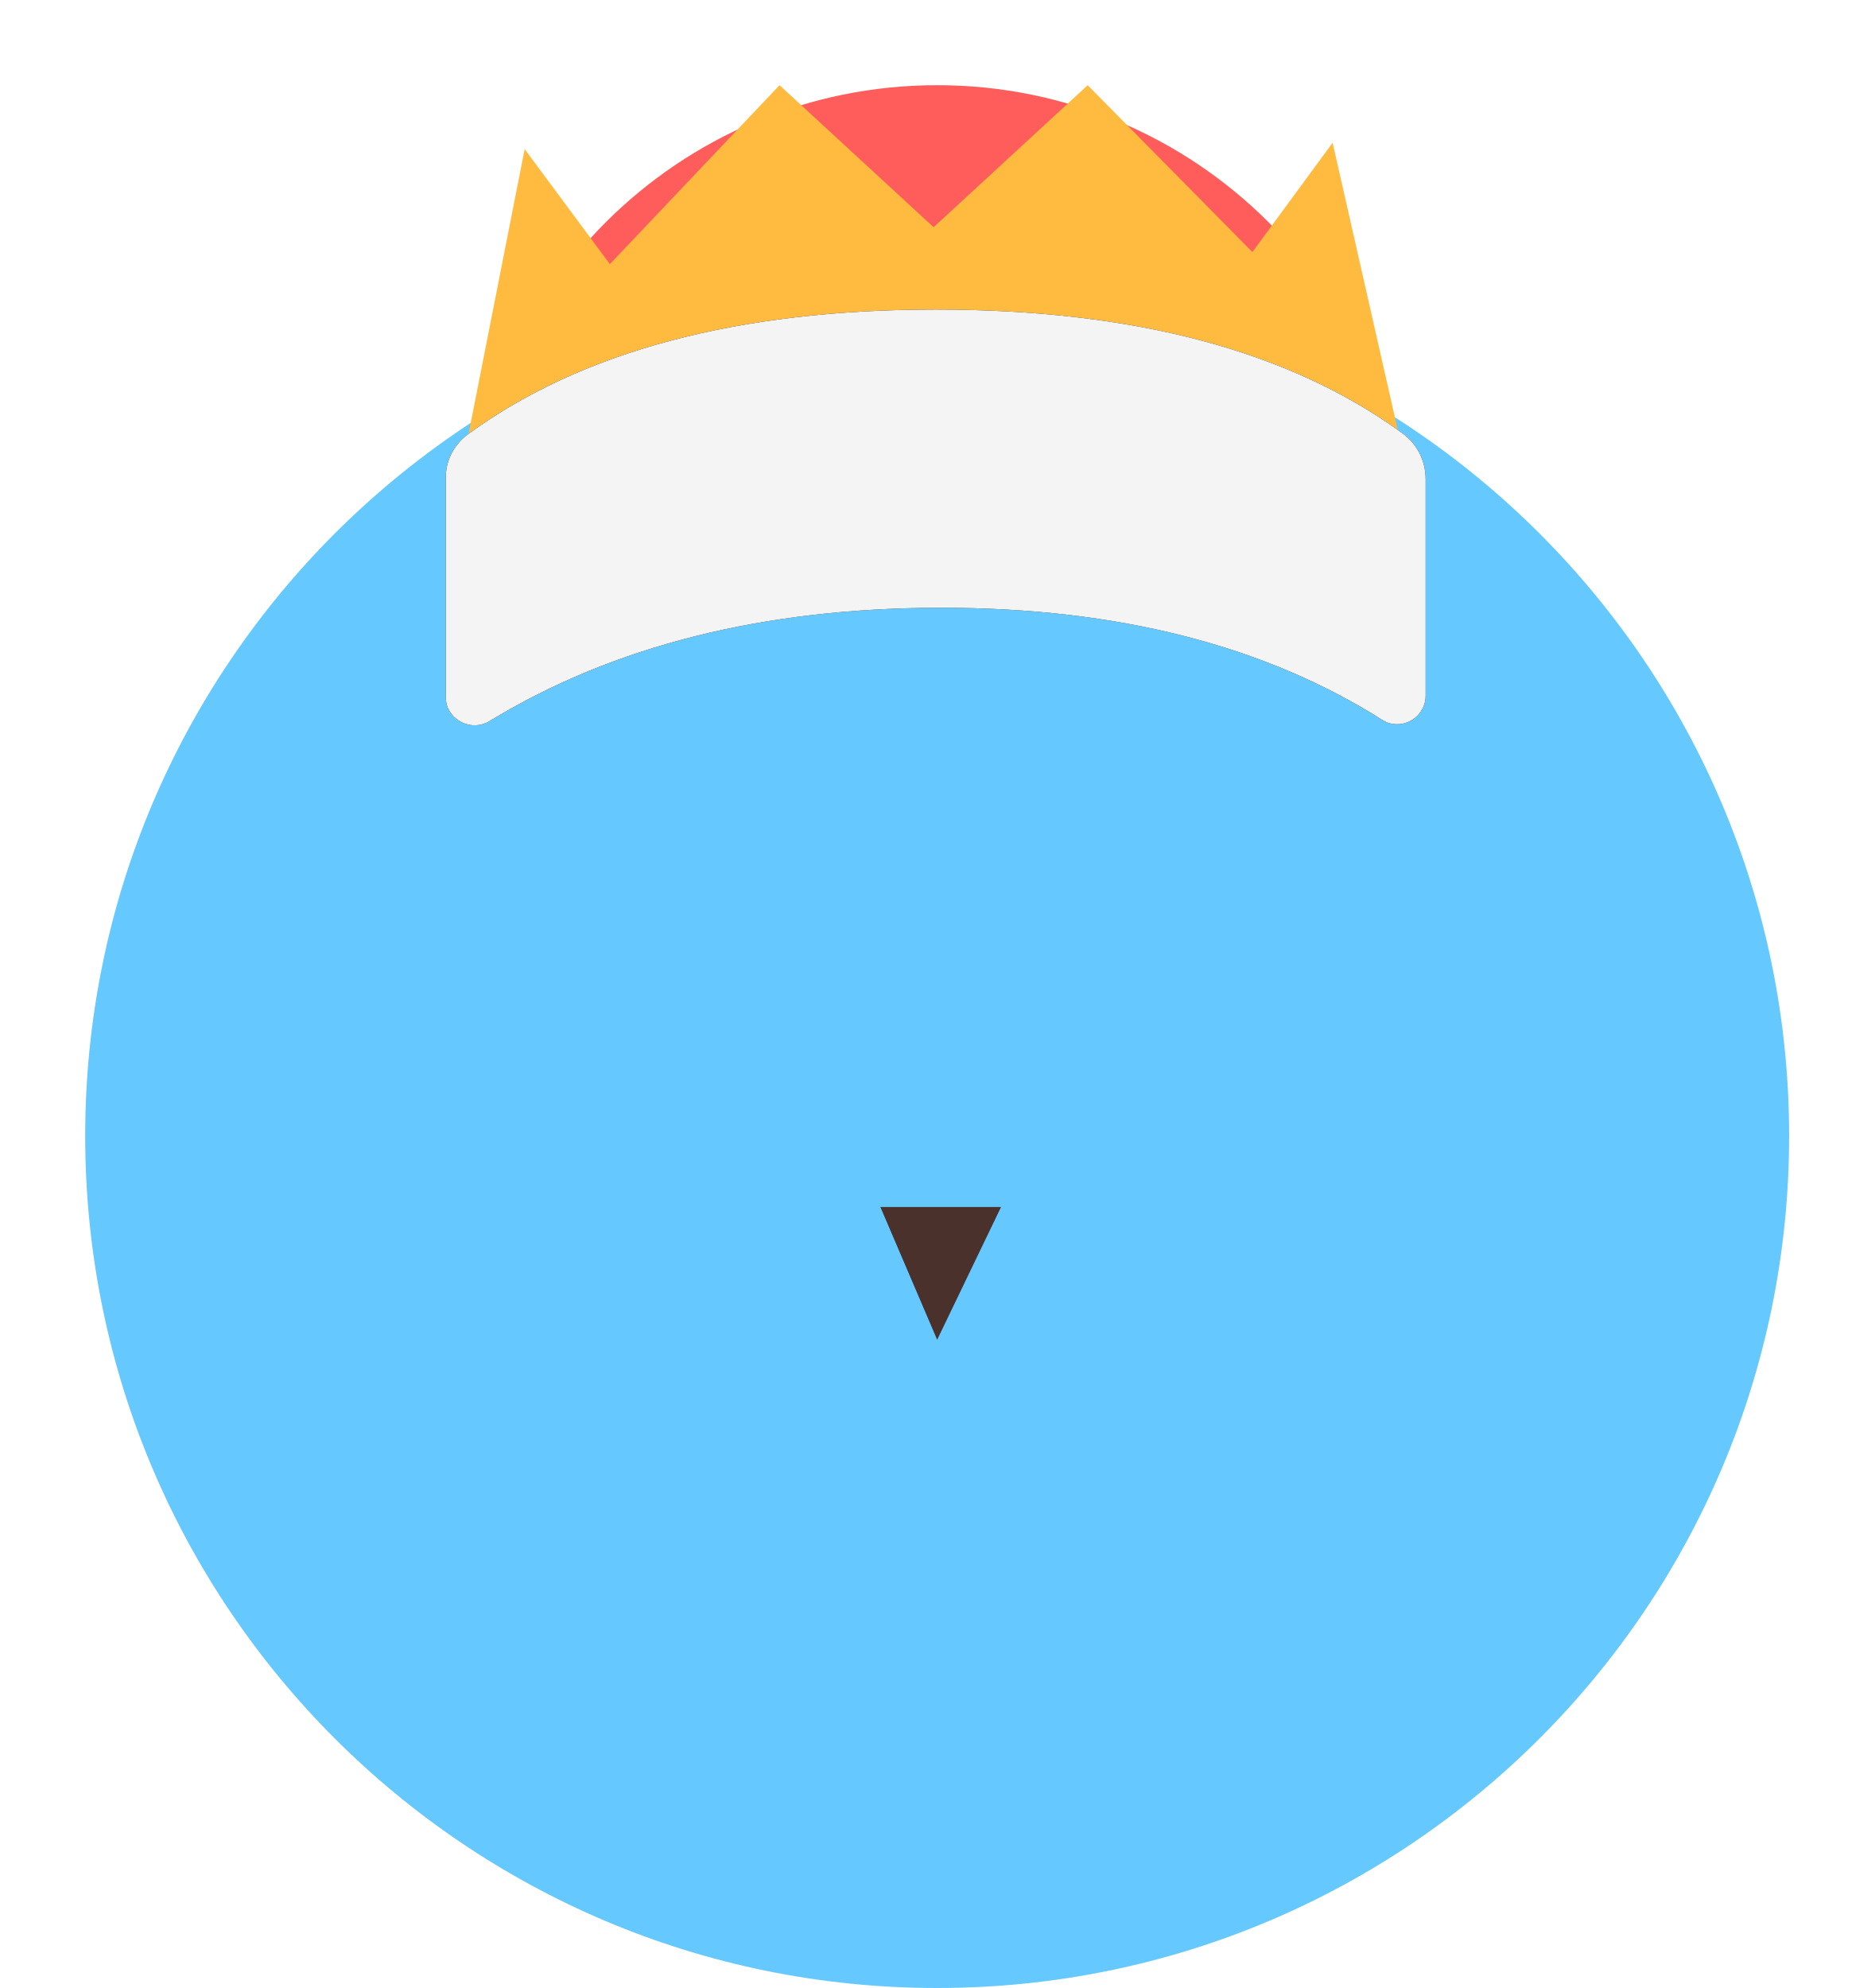
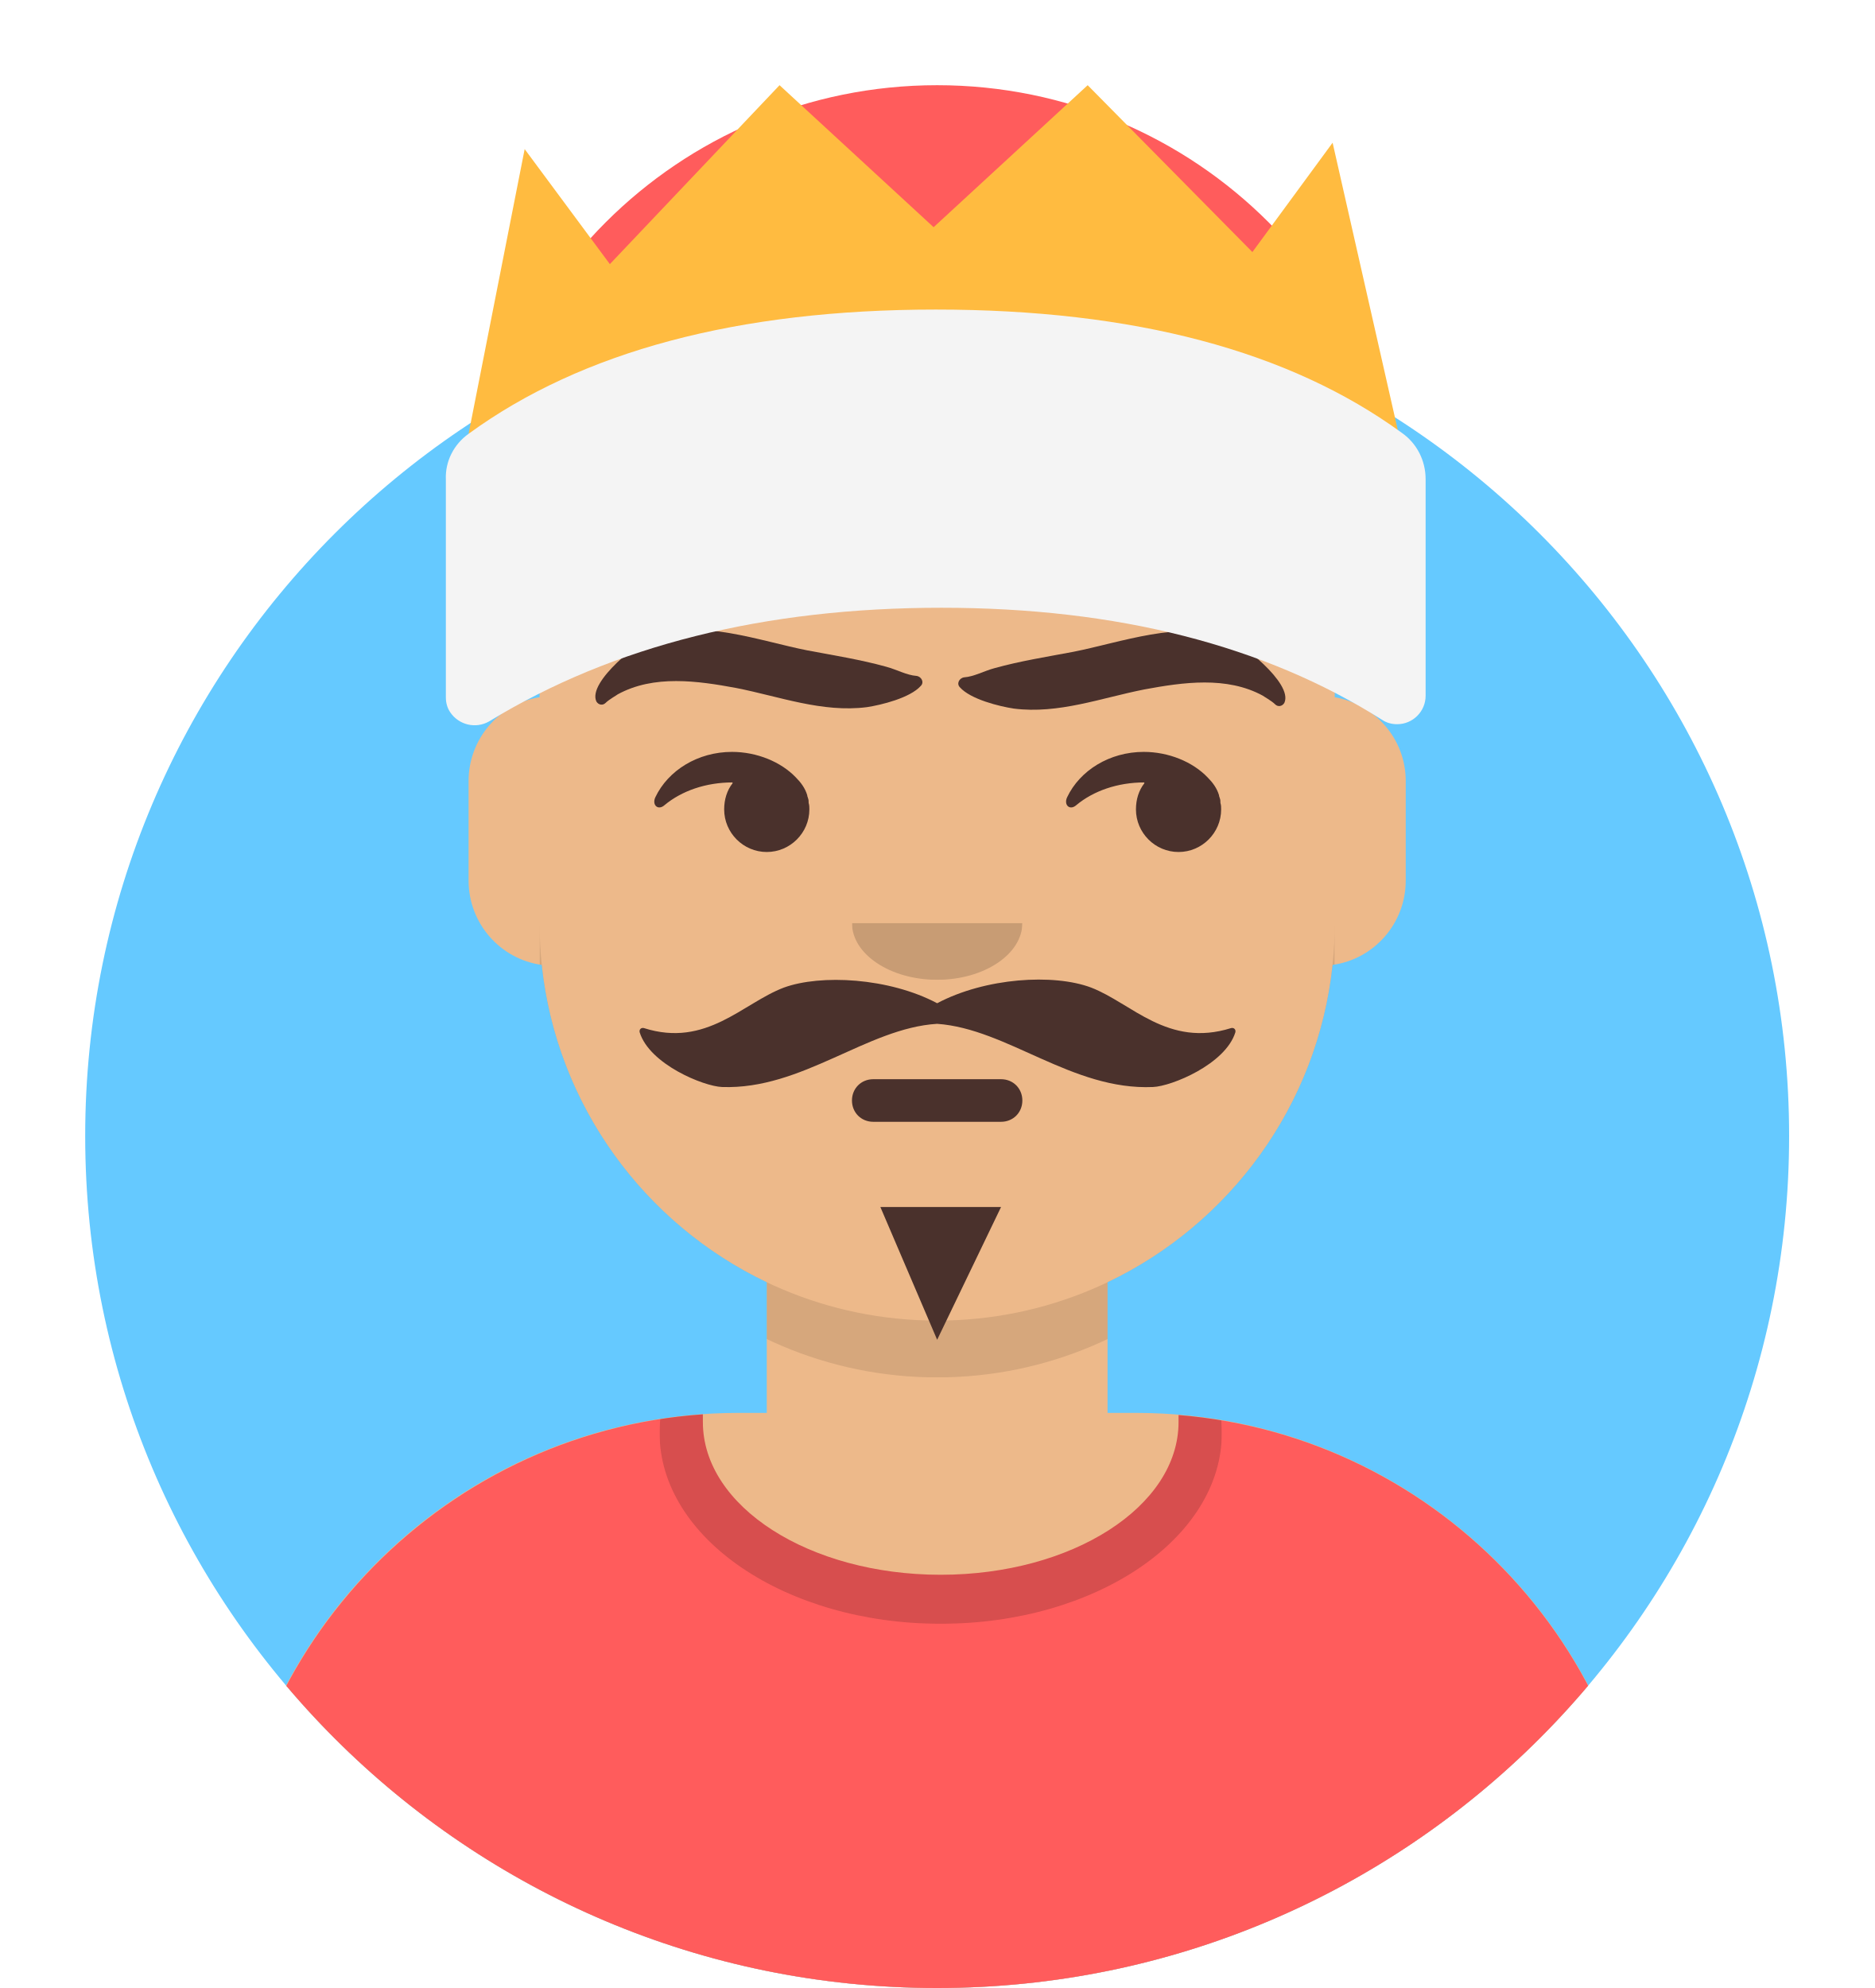
- <svg xmlns="http://www.w3.org/2000/svg" xmlns:xlink="http://www.w3.org/1999/xlink" version="1.1" id="Layer_1" x="0px" y="0px" viewBox="0 0 264 280" style="enable-background:new 0 0 264 280;" xml:space="preserve">
-   <style type="text/css">
- 	.st0{fill-rule:evenodd;clip-rule:evenodd;fill:#65C9FF;}
- 	.st1{clip-path:url(#react-path-1_00000070088854059680419060000014759569596379336870_);}
- 	.st2{fill-rule:evenodd;clip-rule:evenodd;fill:#EDB98A;}
- 	
- 		.st3{clip-path:url(#react-path-3_00000137812238701024745400000009240876162040089743_);fill-rule:evenodd;clip-rule:evenodd;fill-opacity:0.1;}
- 	
- 		.st4{clip-path:url(#react-path-1_00000070088854059680419060000014759569596379336870_);fill-rule:evenodd;clip-rule:evenodd;fill:#FF5C5C;}
- 	.st5{fill-rule:evenodd;clip-rule:evenodd;fill:#4A312C;}
- 	.st6{fill-rule:evenodd;clip-rule:evenodd;fill-opacity:0.16;}
- 	.st7{filter:url(#Adobe_OpacityMaskFilter);}
- 	
- 		.st8{clip-path:url(#react-path-7_00000015343223434620322450000015578059979880081588_);mask:url(#SVGID_1_);fill-rule:evenodd;clip-rule:evenodd;fill-opacity:0.16;}
- 	.st9{fill-rule:evenodd;clip-rule:evenodd;fill:#FF5C5C;}
- 	.st10{fill-rule:evenodd;clip-rule:evenodd;fill:#FFBB40;}
- 	.st11{fill-rule:evenodd;clip-rule:evenodd;}
- 	.st12{fill-rule:evenodd;clip-rule:evenodd;fill:#F4F4F4;}
- </style>
-   <g id="Layer_1_00000021084280378036201440000005349563712519461769_">
-     <circle id="react-path-1_00000030449633091472124920000008048434395927760316_" class="st0" cx="132" cy="160" r="120" />
-     <g id="Avataaar">
-       <defs>
-         <circle id="react-path-1_00000068650536300707191270000007303078665971673769_" cx="132" cy="160" r="120" />
-       </defs>
-       <clipPath id="react-path-1_00000166661297313202072860000002975924366545876877_">
-         <use xlink:href="#react_x002D_path_x002D_1_00000068650536300707191270000007303078665971673769_" style="overflow:visible;" />
-       </clipPath>
-       <g id="Body" transform="translate(32, 36)" style="clip-path:url(#react-path-1_00000166661297313202072860000002975924366545876877_);">
-         <path id="react-path-3_00000111899197039600407120000005319769680500514973_" class="st2" d="M124,144.6V163h4l0,0     c39.8,0,72,32.2,72,72v9H0v-9c0-39.8,32.2-72,72-72l0,0h4v-18.4c-17.2-8.2-29.6-24.9-31.7-44.7C38.5,99.1,34,94.1,34,88V74     c0-5.9,4.3-10.9,10-11.8V56l0,0c0-30.9,25.1-56,56-56l0,0l0,0c30.9,0,56,25.1,56,56v6.2c5.7,1,10,5.9,10,11.8v14     c0,6.1-4.5,11.1-10.3,11.9C153.6,119.7,141.2,136.4,124,144.6z" />
-         <g>
-           <defs>
-             <path id="react-path-3_00000047036805949086622840000011025403393118437039_" d="M124,144.6V163h4l0,0c39.8,0,72,32.2,72,72v9       H0v-9c0-39.8,32.2-72,72-72l0,0h4v-18.4c-17.2-8.2-29.6-24.9-31.7-44.7C38.5,99.1,34,94.1,34,88V74c0-5.9,4.3-10.9,10-11.8V56       l0,0c0-30.9,25.1-56,56-56l0,0l0,0c30.9,0,56,25.1,56,56v6.2c5.7,1,10,5.9,10,11.8v14c0,6.1-4.5,11.1-10.3,11.9       C153.6,119.7,141.2,136.4,124,144.6z" />
-           </defs>
-           <clipPath id="react-path-3_00000023998099638833008160000013772654518770476973_">
-             <use xlink:href="#react_x002D_path_x002D_3_00000047036805949086622840000011025403393118437039_" style="overflow:visible;" />
-           </clipPath>
-           <path id="Neck-Shadow" style="clip-path:url(#react-path-3_00000023998099638833008160000013772654518770476973_);fill-rule:evenodd;clip-rule:evenodd;fill-opacity:0.1;" d="      M156,79v23c0,30.9-25.1,56-56,56s-56-25.1-56-56V79v15c0,30.9,25.1,56,56,56s56-25.1,56-56V79z" />
+ <svg xmlns="http://www.w3.org/2000/svg" version="1.1" id="svg9816" viewBox="0 0 352 373.333">
+   <defs id="defs9820">
+     <clipPath clipPathUnits="userSpaceOnUse" id="clipPath9832">
+       <path d="M 0,280 H 264 V 0 H 0 Z" id="path9830" />
+     </clipPath>
+     <clipPath clipPathUnits="userSpaceOnUse" id="clipPath9844">
+       <path d="M 104.662,236.872 C 87.566,227.279 76,208.976 76,188 v 0 -6.2 C 70.3,180.9 66,175.9 66,170 v 0 -14 c 0,-6.1 4.5,-11.1 10.3,-11.9 v 0 C 78.4,124.3 90.8,107.6 108,99.4 v 0 V 81 h -4 C 76.341,81 52.353,65.449 40.292,42.604 v 0 C 62.304,16.546 95.219,0 132,0 v 0 c 36.782,0 69.697,16.546 91.709,42.604 v 0 C 211.647,65.449 187.659,81 160,81 v 0 h -4 v 18.4 c 17.2,8.2 29.6,24.9 31.7,44.7 v 0 c 5.8,0.8 10.3,5.8 10.3,11.9 v 0 14 c 0,5.9 -4.3,10.8 -10,11.8 v 0 6.2 c 0,20.976 -11.567,39.279 -28.663,48.872 v 0 C 150.556,238.919 141.405,240 132,240 v 0 c -9.404,0 -18.556,-1.082 -27.338,-3.128" id="path9842" />
+     </clipPath>
+     <clipPath clipPathUnits="userSpaceOnUse" id="clipPath9856">
+       <path d="M 76,165 H 188 V 86 H 76 Z" id="path9854" />
+     </clipPath>
+     <clipPath clipPathUnits="userSpaceOnUse" id="clipPath9872">
+       <path d="M 12,120 C 12,53.726 65.726,0 132,0 v 0 c 66.275,0 120,53.726 120,120 v 0 c 0,66.274 -53.725,120 -120,120 v 0 C 65.726,240 12,186.274 12,120" id="path9870" />
+     </clipPath>
+     <clipPath clipPathUnits="userSpaceOnUse" id="clipPath9884">
+       <path d="M 0,280 H 264 V 0 H 0 Z" id="path9882" />
+     </clipPath>
+     <clipPath clipPathUnits="userSpaceOnUse" id="clipPath9900">
+       <path d="m 120,150 h 24 v -8 h -24 z" id="path9898" />
+     </clipPath>
+     <clipPath clipPathUnits="userSpaceOnUse" id="clipPath9936">
+       <path d="M 32,8.9 V 0 h 200 v 8.9 c 0,37.8 -29,68.8 -66,71.8 v 0 -1 C 166,67.8 151,58.2 132.5,58.2 v 0 C 114,58.2 99,67.8 99,79.7 v 0 1.1 C 61.6,78.2 32,47 32,8.9" id="path9934" />
+     </clipPath>
+     <clipPath clipPathUnits="userSpaceOnUse" id="clipPath9944">
+       <path d="m 92.9,105.1 h 79.2 V 51.3 H 92.9 Z" id="path9942" />
+     </clipPath>
+     <clipPath clipPathUnits="userSpaceOnUse" id="clipPath9960">
+       <path d="M 0,280 H 264 V 0 H 0 Z" id="path9958" />
+     </clipPath>
+   </defs>
+   <g id="g9824" transform="matrix(1.333333,0,0,-1.333333,0,373.3333)">
+     <g id="g9826">
+       <g id="g9828" clip-path="url(#clipPath9832)">
+         <g id="g9834" transform="translate(132,240)">
+           <path d="m 0,0 c 66.274,0 120,-53.726 120,-120 0,-66.274 -53.726,-120 -120,-120 -66.274,0 -120,53.726 -120,120 0,66.274 53.726,120 120,120" style="fill:#65c9ff;fill-opacity:1;fill-rule:evenodd;stroke:none" id="path9836" />
        </g>
      </g>
-       <path id="react-path-7_00000050635056364151238460000011333164061065811888_" style="clip-path:url(#react-path-1_00000166661297313202072860000002975924366545876877_);fill-rule:evenodd;clip-rule:evenodd;fill:#FF5C5C;" d="    M166,199.3c37,3,66,34,66,71.8v8.9H32v-8.9c0-38.1,29.6-69.3,67-71.9c0,0.4,0,0.7,0,1.1c0,11.9,15,21.5,33.5,21.5    s33.5-9.6,33.5-21.5C166,200,166,199.6,166,199.3z" />
-       <g id="Face" transform="translate(76, 82)" style="clip-path:url(#react-path-1_00000166661297313202072860000002975924366545876877_);">
-         <g id="Mouth_x2F_Serious" transform="translate(2, 52)">
-           <path id="Why-so-serious_x3F_" class="st5" d="M45,18h18c1.7,0,3,1.3,3,3l0,0c0,1.7-1.3,3-3,3H45c-1.7,0-3-1.3-3-3l0,0      C42,19.3,43.3,18,45,18z" />
+     </g>
+     <g id="g9838">
+       <g id="g9840" clip-path="url(#clipPath9844)">
+         <g id="g9846" transform="translate(156,99.4)">
+           <path d="m 0,0 v -18.4 h 4 c 39.8,0 72,-32.2 72,-72 v -9 h -200 v 9 c 0,39.8 32.2,72 72,72 h 4 V 0 C -65.2,8.2 -77.6,24.9 -79.7,44.7 -85.5,45.5 -90,50.5 -90,56.6 v 14 c 0,5.9 4.3,10.9 10,11.8 v 6.2 c 0,30.9 25.1,56 56,56 30.9,0 56,-25.1 56,-56 v -6.2 c 5.7,-1 10,-5.9 10,-11.8 v -14 C 42,50.5 37.5,45.5 31.7,44.7 29.6,24.9 17.2,8.2 0,0" style="fill:#edb98a;fill-opacity:1;fill-rule:evenodd;stroke:none" id="path9848" />
        </g>
-         <g id="Nose_x2F_Default" transform="translate(28, 40)">
-           <path id="Nose" class="st6" d="M16,8c0,4.4,5.4,8,12,8l0,0c6.6,0,12-3.6,12-8" />
-         </g>
-         <g id="Eyes_x2F_Side-_xD83D__xDE12_" transform="translate(0, 8)">
-           <path id="Eye" class="st5" d="M27.2,20.3c-0.8,1-1.2,2.3-1.2,3.7c0,3.3,2.7,6,6,6s6-2.7,6-6c0-0.3,0-0.6-0.1-0.9      c0-0.2,0-0.5-0.1-0.7c0-0.1-0.1-0.2-0.1-0.4c-0.3-1-0.9-1.8-1.6-2.5c-2.1-2.2-5.5-3.6-9-3.6c-4.8,0-9,2.6-10.8,6.4      c-0.5,1.1,0.4,1.9,1.3,1.1c2.4-2,5.8-3.2,9.6-3.2C27.1,20.3,27.2,20.3,27.2,20.3z" />
-           <path id="Eye_00000103962431891992080740000007534821115147332273_" class="st5" d="M85.2,20.3c-0.8,1-1.2,2.3-1.2,3.7      c0,3.3,2.7,6,6,6s6-2.7,6-6c0-0.3,0-0.6-0.1-0.9c0-0.2,0-0.5-0.1-0.7c0-0.1-0.1-0.2-0.1-0.4c-0.3-1-0.9-1.8-1.6-2.5      c-2.1-2.2-5.5-3.6-9-3.6c-4.8,0-9,2.6-10.8,6.4c-0.5,1.1,0.4,1.9,1.3,1.1c2.4-2,5.8-3.2,9.6-3.2C85.1,20.3,85.2,20.3,85.2,20.3z      " />
-         </g>
-         <g id="Eyebrow_x2F_Natural_x2F_Unibrow-Natural">
-           <path id="Frida_00000016052152843077798260000011840195463634557323_" class="st5" d="M57.9,13L57.9,13 M97,7.8      c-6.6-2.5-15.2,0.7-21.8,2c-3.7,0.7-7.5,1.3-11.1,2.3c-1.5,0.4-2.9,1.2-4.3,1.3c-0.7,0.1-1.1,0.9-0.6,1.4c1.5,1.7,5.6,2.7,7.6,3      c6.3,0.8,12.3-1.5,18.4-2.7c5.4-1,11.6-1.9,16.7,0.9c0.1,0.1,1.2,0.7,1.7,1.2c0.4,0.4,1,0.3,1.3-0.2C106.2,14.2,98.5,8.4,97,7.8      z" />
-           <path id="Frida" class="st5" d="M55,12.8L55,12.8 M15.9,7.6c6.6-2.5,15.2,0.7,21.8,2c3.7,0.7,7.5,1.3,11.1,2.3      c1.5,0.4,2.9,1.2,4.3,1.3c0.7,0.1,1.1,0.9,0.6,1.4c-1.5,1.7-5.6,2.7-7.6,3c-6.3,0.8-12.3-1.5-18.4-2.7c-5.4-1-11.6-1.9-16.7,0.9      c-0.1,0.1-1.2,0.7-1.7,1.2c-0.4,0.4-1,0.3-1.3-0.2C6.7,14,14.4,8.1,15.9,7.6z" />
-         </g>
-         <g id="Moustache-U-a-Question">
-           <path id="react-path-68_00000155119286806385670220000002157076506274621117_" class="st5" d="M56,59.3      c-6.8-3.6-16.4-4.1-21.6-2.2c-5.8,2.2-10.9,8.5-19.7,5.7c-0.4-0.1-0.7,0.2-0.6,0.6c1.4,4.5,9,7.6,11.6,7.7      C37,71.5,46.1,62.8,56,62.2c9.9,0.7,19,9.4,30.4,8.9C89,71,96.6,67.9,98,63.4c0.1-0.4-0.2-0.7-0.6-0.6c-8.9,2.8-14-3.5-19.7-5.7      C72.4,55.1,62.8,55.7,56,59.3z" />
+         <g id="g9850">
+           <g id="g9852" />
+           <g id="g9864">
+             <g clip-path="url(#clipPath9856)" opacity="0.1" id="g9862">
+               <g transform="translate(188,165)" id="g9860">
+                 <path d="m 0,0 v -23 c 0,-30.9 -25.1,-56 -56,-56 -30.9,0 -56,25.1 -56,56 V 0 -15 c 0,-30.9 25.1,-56 56,-56 30.9,0 56,25.1 56,56 z" style="fill:#000000;fill-opacity:1;fill-rule:evenodd;stroke:none" id="path9858" />
+               </g>
+             </g>
+           </g>
        </g>
      </g>
-       <g style="clip-path:url(#react-path-1_00000166661297313202072860000002975924366545876877_);">
-         <defs>
-           <path id="react-path-7_00000158743487626223274450000016284403898021075601_" d="M166,199.3c37,3,66,34,66,71.8v8.9H32v-8.9      c0-38.1,29.6-69.3,67-71.9c0,0.4,0,0.7,0,1.1c0,11.9,15,21.5,33.5,21.5s33.5-9.6,33.5-21.5C166,200,166,199.6,166,199.3z" />
-         </defs>
-         <clipPath id="react-path-7_00000170243123220527985040000018079747679195645315_">
-           <use xlink:href="#react_x002D_path_x002D_7_00000158743487626223274450000016284403898021075601_" style="overflow:visible;" />
-         </clipPath>
-         <defs>
-           <filter id="Adobe_OpacityMaskFilter" filterUnits="userSpaceOnUse" x="92.9" y="174.9" width="79.2" height="53.8">
-             <feFlood style="flood-color:white;flood-opacity:1" result="back" />
-             <feBlend in="SourceGraphic" in2="back" mode="normal" />
-           </filter>
-         </defs>
-         <mask maskUnits="userSpaceOnUse" x="92.9" y="174.9" width="79.2" height="53.8" id="SVGID_1_">
-           <g class="st7">
- 				</g>
-         </mask>
-         <ellipse style="clip-path:url(#react-path-7_00000170243123220527985040000018079747679195645315_);mask:url(#SVGID_1_);fill-rule:evenodd;clip-rule:evenodd;fill-opacity:0.16;" cx="132.5" cy="201.8" rx="39.6" ry="26.9" />
+     </g>
+     <g id="g9866">
+       <g id="g9868" clip-path="url(#clipPath9872)">
+         <g id="g9874" transform="translate(166,80.7)">
+           <path d="m 0,0 c 37,-3 66,-34 66,-71.8 v -8.9 h -200 v 8.9 c 0,38.1 29.6,69.3 67,71.9 V -1 c 0,-11.9 15,-21.5 33.5,-21.5 C -15,-22.5 0,-12.9 0,-1 Z" style="fill:#ff5c5c;fill-opacity:1;fill-rule:evenodd;stroke:none" id="path9876" />
+         </g>
+       </g>
+     </g>
+     <g id="g9878">
+       <g id="g9880" clip-path="url(#clipPath9884)">
+         <g id="g9886" transform="translate(124,110)">
+           <path d="M 0,0 8,-18.7 17,0" style="fill:#4a312c;fill-opacity:1;fill-rule:evenodd;stroke:none" id="path9888" />
+         </g>
+         <g id="g9890" transform="translate(123,128)">
+           <path d="m 0,0 h 18 c 1.7,0 3,-1.3 3,-3 0,-1.7 -1.3,-3 -3,-3 H 0 c -1.7,0 -3,1.3 -3,3 0,1.7 1.3,3 3,3" style="fill:#4a312c;fill-opacity:1;fill-rule:evenodd;stroke:none" id="path9892" />
+         </g>
+         <g id="g9894">
+           <g id="g9896" />
+           <g id="g9908">
+             <g clip-path="url(#clipPath9900)" opacity="0.16" id="g9906">
+               <g transform="translate(120,150)" id="g9904">
+                 <path d="m 0,0 c 0,-4.4 5.4,-8 12,-8 6.6,0 12,3.6 12,8" style="fill:#000000;fill-opacity:1;fill-rule:evenodd;stroke:none" id="path9902" />
+               </g>
+             </g>
+           </g>
+         </g>
+         <g id="g9910" transform="translate(103.2,169.7)">
+           <path d="m 0,0 c -0.8,-1 -1.2,-2.3 -1.2,-3.7 0,-3.3 2.7,-6 6,-6 3.3,0 6,2.7 6,6 0,0.3 0,0.6 -0.1,0.9 0,0.2 0,0.5 -0.1,0.7 0,0.1 -0.1,0.2 -0.1,0.4 -0.3,1 -0.9,1.8 -1.6,2.5 -2.1,2.2 -5.5,3.6 -9,3.6 -4.8,0 -9,-2.6 -10.8,-6.4 -0.5,-1.1 0.4,-1.9 1.3,-1.1 2.4,2 5.8,3.2 9.6,3.2 C -0.1,0 0,0 0,0" style="fill:#4a312c;fill-opacity:1;fill-rule:evenodd;stroke:none" id="path9912" />
+         </g>
+         <g id="g9914" transform="translate(161.2,169.7)">
+           <path d="m 0,0 c -0.8,-1 -1.2,-2.3 -1.2,-3.7 0,-3.3 2.7,-6 6,-6 3.3,0 6,2.7 6,6 0,0.3 0,0.6 -0.1,0.9 0,0.2 0,0.5 -0.1,0.7 0,0.1 -0.1,0.2 -0.1,0.4 -0.3,1 -0.9,1.8 -1.6,2.5 -2.1,2.2 -5.5,3.6 -9,3.6 -4.8,0 -9,-2.6 -10.8,-6.4 -0.5,-1.1 0.4,-1.9 1.3,-1.1 2.4,2 5.8,3.2 9.6,3.2 C -0.1,0 0,0 0,0" style="fill:#4a312c;fill-opacity:1;fill-rule:evenodd;stroke:none" id="path9916" />
+         </g>
+         <g id="g9918" transform="translate(173,190.2)">
+           <path d="m 0,0 c -6.6,2.5 -15.2,-0.7 -21.8,-2 -3.7,-0.7 -7.5,-1.3 -11.1,-2.3 -1.5,-0.4 -2.9,-1.2 -4.3,-1.3 -0.7,-0.1 -1.1,-0.9 -0.6,-1.4 1.5,-1.7 5.6,-2.7 7.6,-3 6.3,-0.8 12.3,1.5 18.4,2.7 5.4,1 11.6,1.9 16.7,-0.9 C 5,-8.3 6.1,-8.9 6.6,-9.4 7,-9.8 7.6,-9.7 7.9,-9.2 9.2,-6.4 1.5,-0.6 0,0 m -39.1,-5.2 z" style="fill:#4a312c;fill-opacity:1;fill-rule:evenodd;stroke:none" id="path9920" />
+         </g>
+         <g id="g9922" transform="translate(91.9,190.4)">
+           <path d="m 0,0 c 6.6,2.5 15.2,-0.7 21.8,-2 3.7,-0.7 7.5,-1.3 11.1,-2.3 1.5,-0.4 2.9,-1.2 4.3,-1.3 0.7,-0.1 1.1,-0.9 0.6,-1.4 -1.5,-1.7 -5.6,-2.7 -7.6,-3 -6.3,-0.8 -12.3,1.5 -18.4,2.7 -5.4,1 -11.6,1.9 -16.7,-0.9 -0.1,-0.1 -1.2,-0.7 -1.7,-1.2 -0.4,-0.4 -1,-0.3 -1.3,0.2 -1.3,2.8 6.4,8.7 7.9,9.2 m 39.1,-5.2 z" style="fill:#4a312c;fill-opacity:1;fill-rule:evenodd;stroke:none" id="path9924" />
+         </g>
+         <g id="g9926" transform="translate(132,138.7)">
+           <path d="m 0,0 c -6.8,3.6 -16.4,4.1 -21.6,2.2 -5.8,-2.2 -10.9,-8.5 -19.7,-5.7 -0.4,0.1 -0.7,-0.2 -0.6,-0.6 1.4,-4.5 9,-7.6 11.6,-7.7 11.3,-0.4 20.4,8.3 30.3,8.9 9.9,-0.7 19,-9.4 30.4,-8.9 2.6,0.1 10.2,3.2 11.6,7.7 0.1,0.4 -0.2,0.7 -0.6,0.6 C 32.5,-6.3 27.4,0 21.7,2.2 16.4,4.2 6.8,3.6 0,0" style="fill:#4a312c;fill-opacity:1;fill-rule:evenodd;stroke:none" id="path9928" />
+         </g>
+       </g>
+     </g>
+     <g id="g9930">
+       <g id="g9932" clip-path="url(#clipPath9936)">
+         <g id="g9938">
+           <g id="g9940" />
+           <g id="g9952">
+             <g clip-path="url(#clipPath9944)" opacity="0.16" id="g9950">
+               <g transform="translate(132.5,105.1)" id="g9948">
+                 <path d="m 0,0 c 21.87,0 39.6,-12.044 39.6,-26.9 0,-14.856 -17.73,-26.9 -39.6,-26.9 -21.87,0 -39.6,12.044 -39.6,26.9 C -39.6,-12.044 -21.87,0 0,0" style="fill:#000000;fill-opacity:1;fill-rule:evenodd;stroke:none" id="path9946" />
+               </g>
+             </g>
+           </g>
+         </g>
+       </g>
+     </g>
+     <g id="g9954">
+       <g id="g9956" clip-path="url(#clipPath9960)">
+         <g id="g9962" transform="translate(132,268)">
+           <path d="m 0,0 v 0 c 36.5,0 66,-29.5 66,-66 v -5 H -66 v 5 c 0,36.5 29.5,66 66,66" style="fill:#ff5c5c;fill-opacity:1;fill-rule:evenodd;stroke:none" id="path9964" />
+         </g>
+         <g id="g9966" transform="translate(66,218.9)">
+           <path d="m 0,0 7.9,40.1 12,-16.2 23.9,25.2 21.7,-20 21.7,20 L 110.4,25.6 121.7,41 131,0 Z" style="fill:#ffbb40;fill-opacity:1;fill-rule:evenodd;stroke:none" id="path9968" />
+         </g>
+         <g id="g9970" transform="translate(66,218.9)">
+           <path d="m 0,0 c 15.9,11.6 37.9,17.5 65.8,17.5 27.9,0 49.8,-5.8 65.7,-17.4 2.1,-1.5 3.3,-3.9 3.3,-6.5 v -30.5 c 0,-2.2 -1.8,-4 -4,-4 -0.8,0 -1.5,0.2 -2.1,0.6 -16.6,10.5 -37.3,15.8 -62.1,15.8 -24.9,0 -46.2,-5.3 -63.7,-16 -1.9,-1.1 -4.3,-0.5 -5.5,1.3 -0.4,0.6 -0.6,1.3 -0.6,2.1 V -6.4 C -3.3,-3.9 -2.1,-1.5 0,0" style="fill:#f4f4f4;fill-opacity:1;fill-rule:evenodd;stroke:none" id="path9972" />
+         </g>
      </g>
    </g>
  </g>
-   <g id="Clothing_x2F_Shirt-Crew-Neck" transform="translate(0, 170)">
-     <path id="react-path-64_00000071555978473832641790000002779238681584771489_" class="st9" d="M132-158L132-158   c36.5,0,66,29.5,66,66v5H66v-5C66-128.5,95.5-158,132-158z" />
-   </g>
-   <g id="Layer_4">
-     <polyline class="st10" points="66,61.1 73.9,21 85.9,37.2 109.8,12 131.5,32 153.2,12 176.4,35.5 187.7,20.1 197,61.1 66,61.1  " />
-   </g>
-   <g id="Layer_3">
-     <g id="hat-front_00000038404972276654071500000007814822631956249762_">
-       <g>
-         <path id="react-path-65_00000112604342975070568350000008431800845920269231_" class="st11" d="M66,61.1     c15.9-11.6,37.9-17.5,65.8-17.5s49.8,5.8,65.7,17.4l0,0c2.1,1.5,3.3,3.9,3.3,6.5V98c0,2.2-1.8,4-4,4c-0.8,0-1.5-0.2-2.1-0.6     c-16.6-10.5-37.3-15.8-62.1-15.8c-24.9,0-46.2,5.3-63.7,16l0,0c-1.9,1.1-4.3,0.5-5.5-1.3c-0.4-0.6-0.6-1.3-0.6-2.1V67.5     C62.7,65,63.9,62.6,66,61.1z" />
-       </g>
-       <g>
-         <path id="react-path-65_00000010271454137036500080000000292508197403659933_" class="st12" d="M66,61.1     c15.9-11.6,37.9-17.5,65.8-17.5s49.8,5.8,65.7,17.4l0,0c2.1,1.5,3.3,3.9,3.3,6.5V98c0,2.2-1.8,4-4,4c-0.8,0-1.5-0.2-2.1-0.6     c-16.6-10.5-37.3-15.8-62.1-15.8c-24.9,0-46.2,5.3-63.7,16l0,0c-1.9,1.1-4.3,0.5-5.5-1.3c-0.4-0.6-0.6-1.3-0.6-2.1V67.5     C62.7,65,63.9,62.6,66,61.1z" />
-       </g>
-     </g>
-   </g>
-   <polyline class="st5" points="124,170 132,188.7 141,170 " />
</svg>
